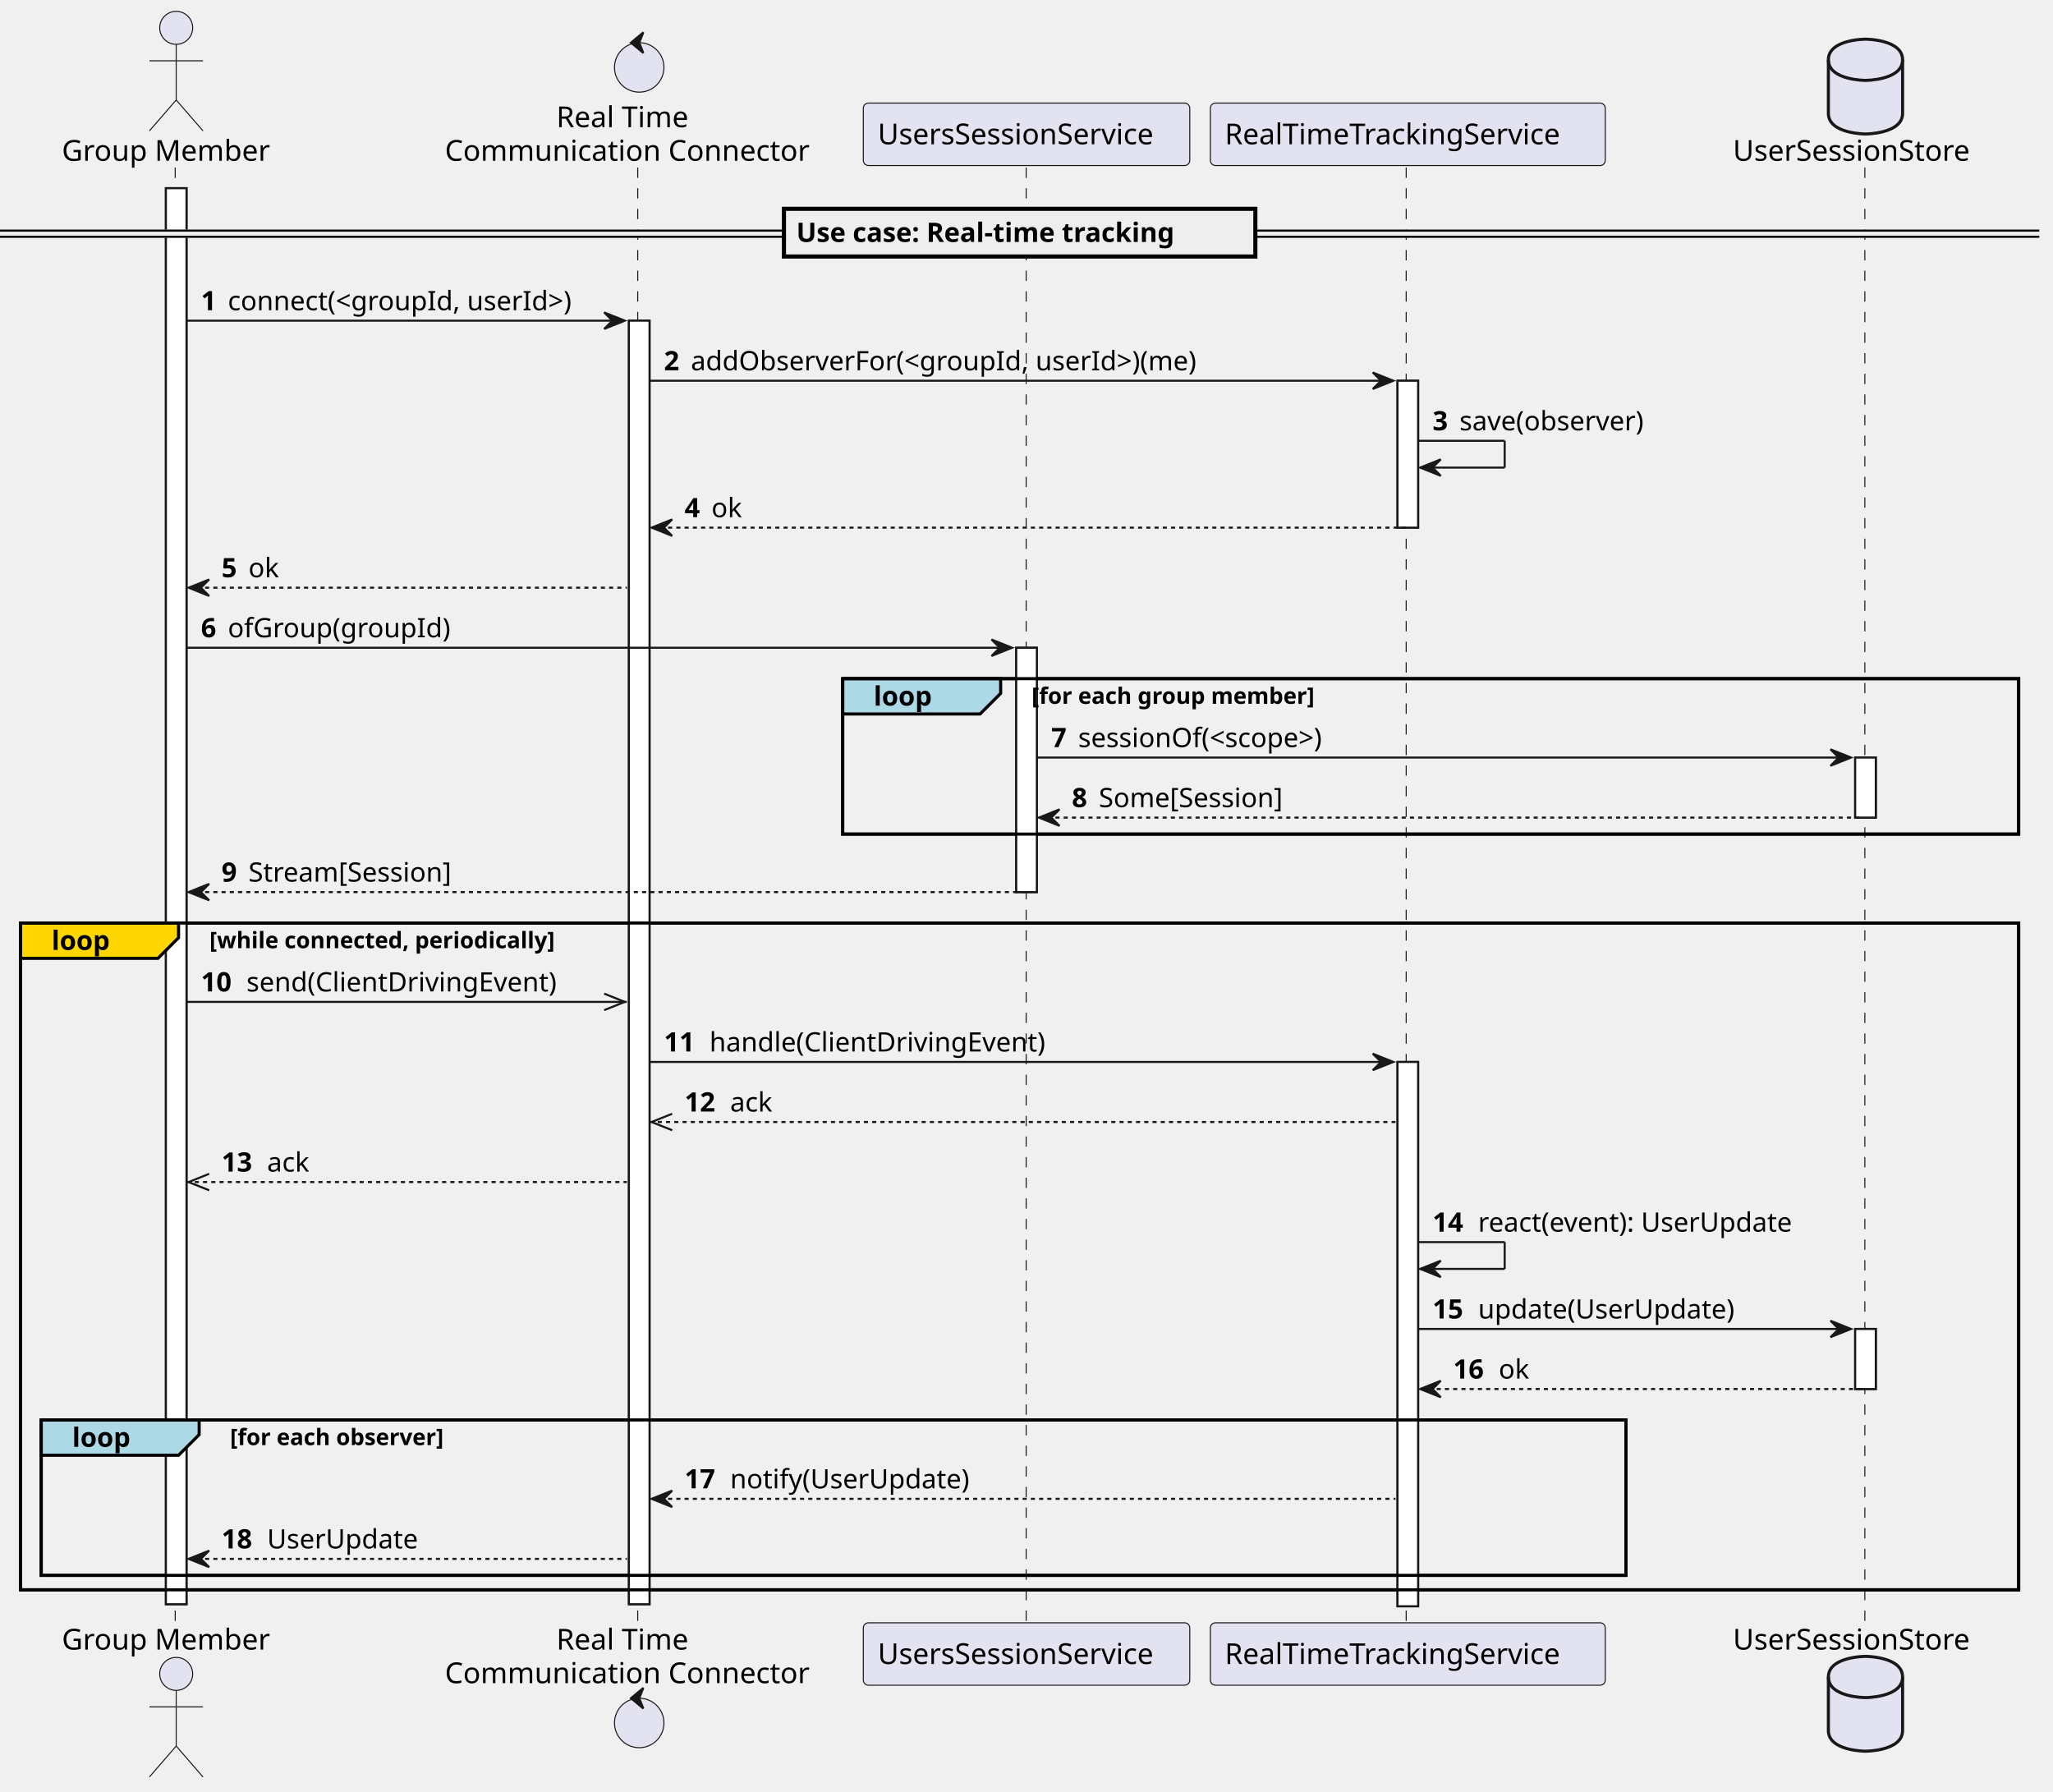
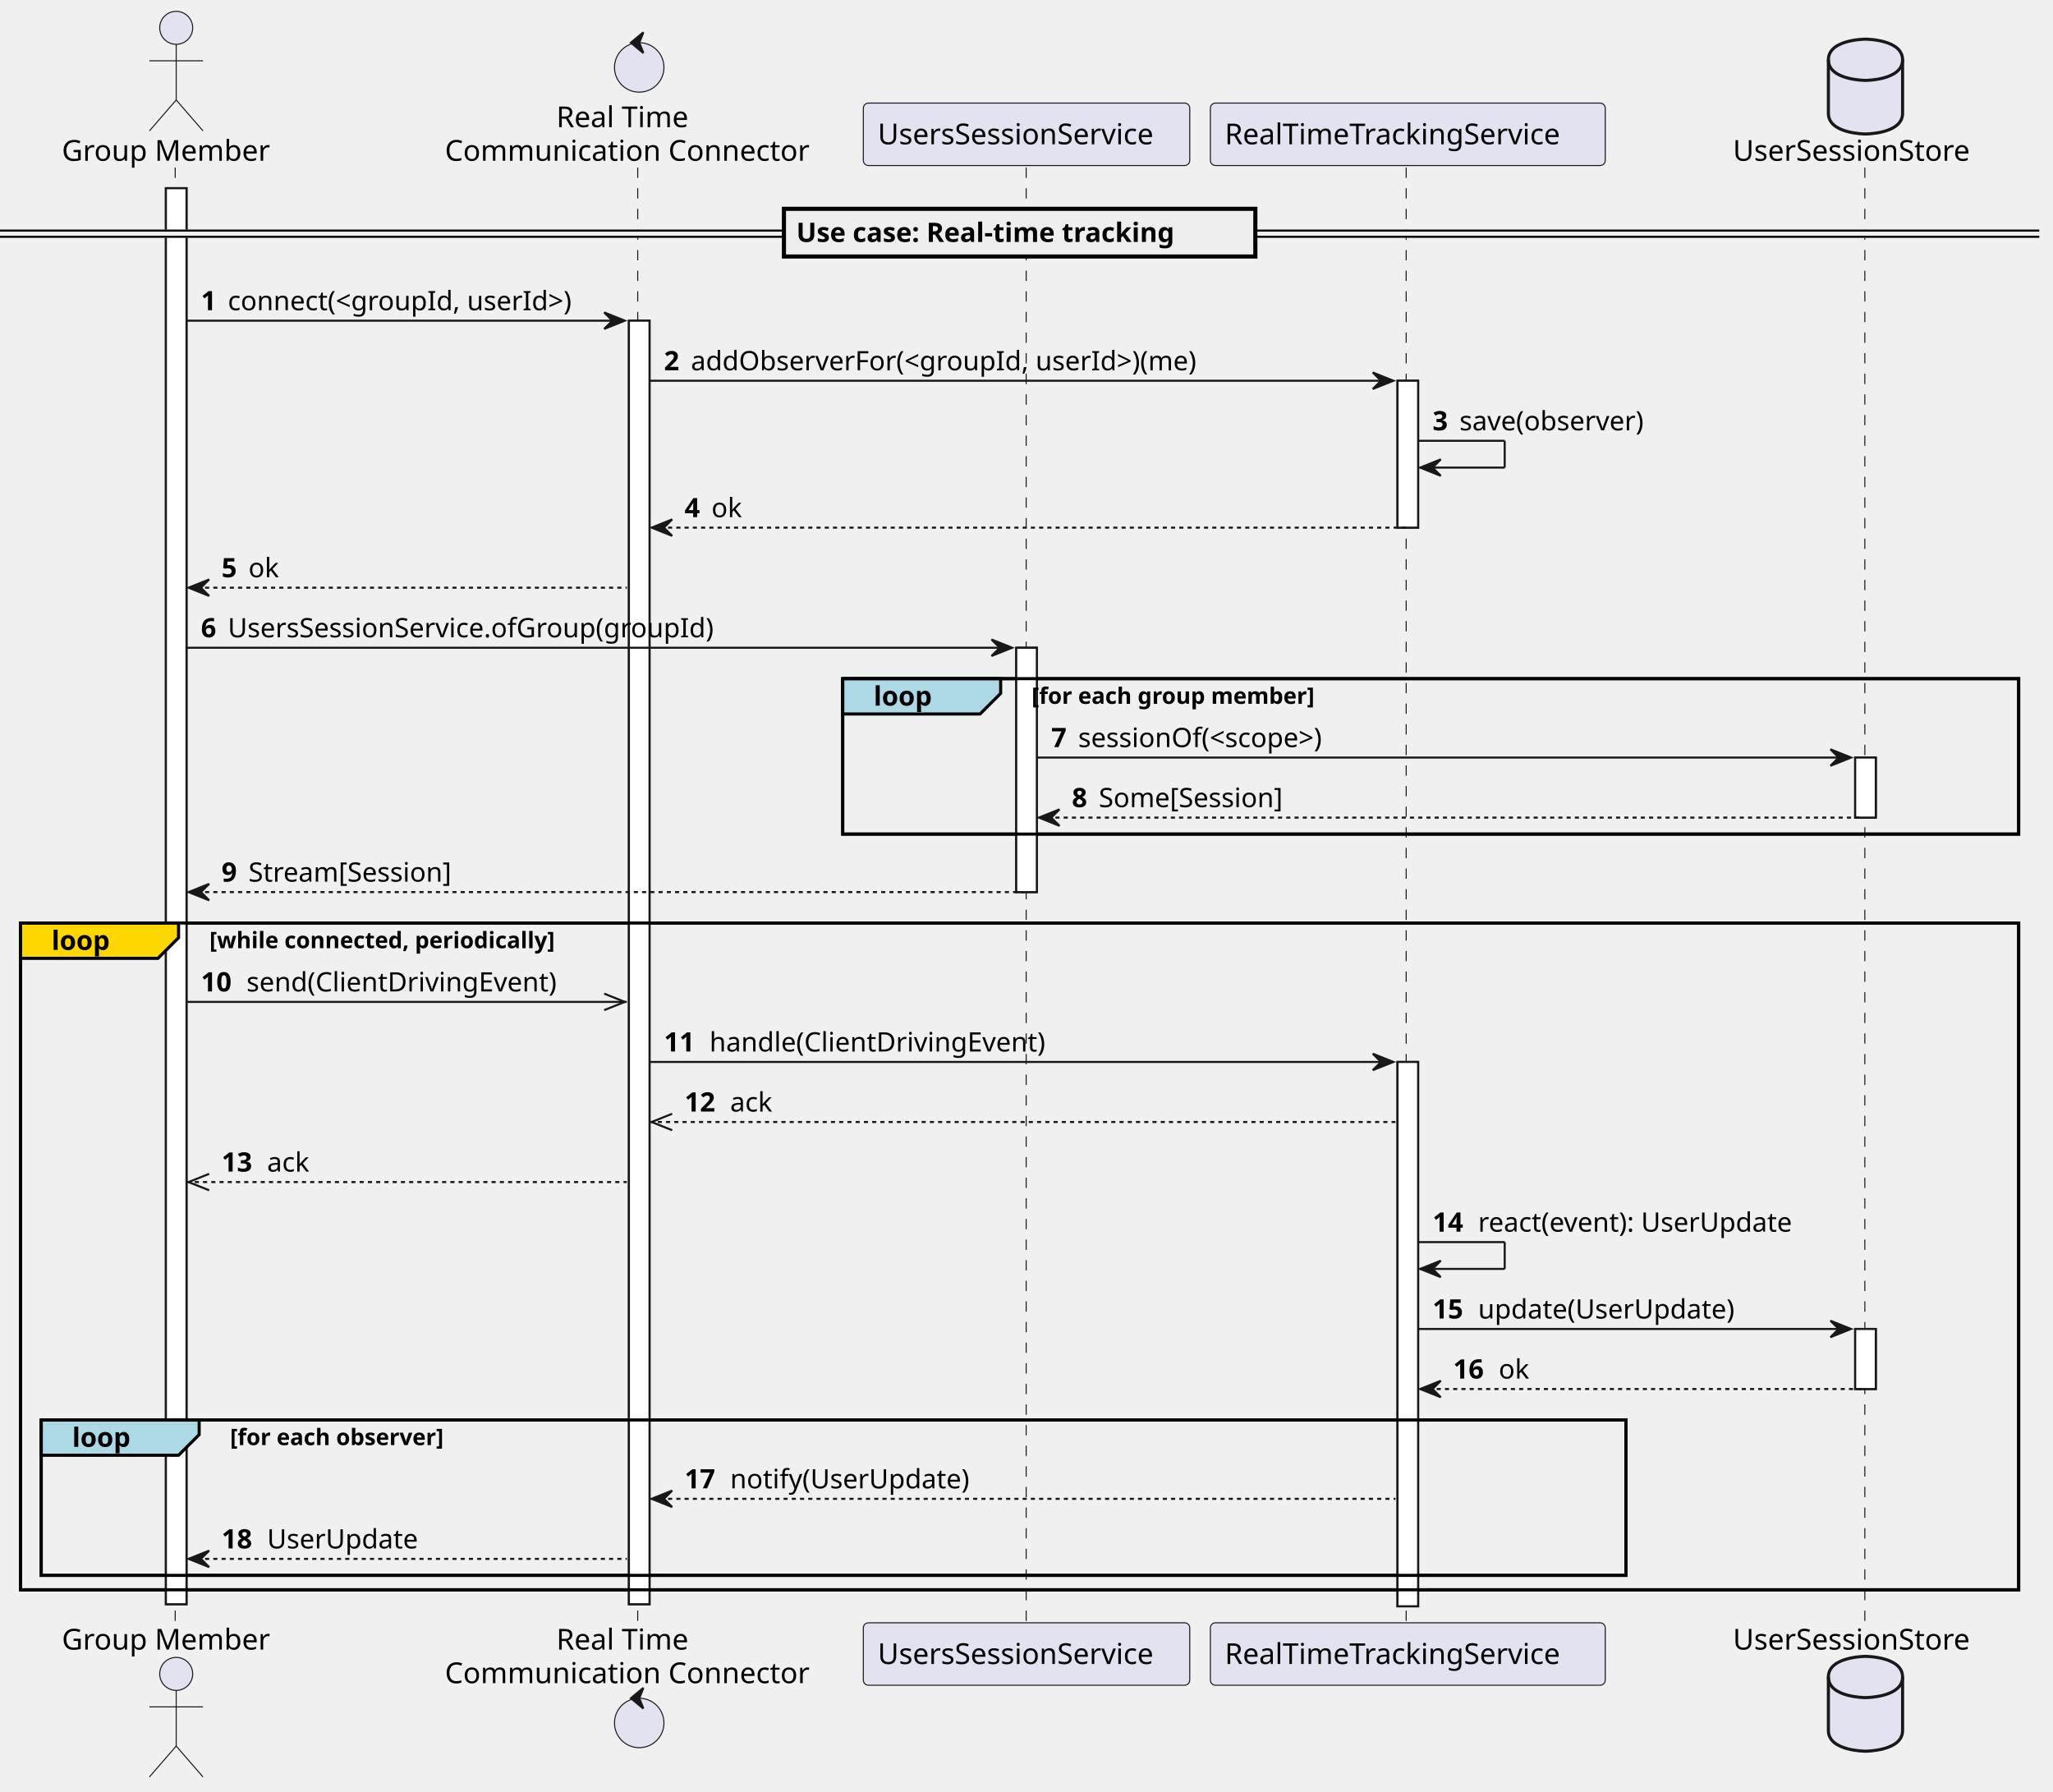
<svg xmlns="http://www.w3.org/2000/svg" contentStyleType="text/css" data-diagram-type="SEQUENCE" height="869px" preserveAspectRatio="none" style="width:996px;height:869px;background:#FFFFFF;" version="1.1" viewBox="0 0 996 869" width="996px" zoomAndPan="magnify">
  <defs />
  <g>
    <g>
      <rect fill="#FFFFFF" height="686.922" style="stroke:#181818;stroke-width:1;" width="10" x="80.483" y="91.297" />
    </g>
    <g>
      <rect fill="#FFFFFF" height="622.656" style="stroke:#181818;stroke-width:1;" width="10" x="305.112" y="155.562" />
    </g>
    <g>
      <rect fill="#FFFFFF" height="118.531" style="stroke:#181818;stroke-width:1;" width="10" x="493.02" y="314.227" />
    </g>
    <g>
      <rect fill="#FFFFFF" height="71.266" style="stroke:#181818;stroke-width:1;" width="10" x="677.993" y="184.695" />
    </g>
    <g>
      <rect fill="#FFFFFF" height="264.062" style="stroke:#181818;stroke-width:1;" width="10" x="677.993" y="515.156" />
    </g>
    <g>
      <rect fill="#FFFFFF" height="29.133" style="stroke:#181818;stroke-width:1;" width="10" x="900.03" y="367.492" />
    </g>
    <g>
      <rect fill="#FFFFFF" height="29.133" style="stroke:#181818;stroke-width:1;" width="10" x="900.03" y="644.688" />
    </g>
    <rect fill="none" height="75.398" style="stroke:#000000;stroke-width:1.5;" width="570.509" x="408.839" y="329.227" />
    <rect fill="none" height="323.461" style="stroke:#000000;stroke-width:1.5;" width="969.349" x="10" y="447.758" />
    <rect fill="none" height="75.398" style="stroke:#000000;stroke-width:1.5;" width="768.785" x="20" y="688.82" />
    <g>
      <rect fill="#000000" fill-opacity="0" height="706.922" width="8" x="81.483" y="81.297" />
      <line style="stroke:#181818;stroke-width:0.5;stroke-dasharray:5.0,5.0;" x1="85" x2="85" y1="81.297" y2="788.219" />
    </g>
    <g>
      <rect fill="#000000" fill-opacity="0" height="706.922" width="8" x="306.112" y="81.297" />
      <line style="stroke:#181818;stroke-width:0.5;stroke-dasharray:5.0,5.0;" x1="309.385" x2="309.385" y1="81.297" y2="788.219" />
    </g>
    <g>
      <rect fill="#000000" fill-opacity="0" height="706.922" width="8" x="494.02" y="81.297" />
      <line style="stroke:#181818;stroke-width:0.5;stroke-dasharray:5.0,5.0;" x1="497.839" x2="497.839" y1="81.297" y2="788.219" />
    </g>
    <g>
      <rect fill="#000000" fill-opacity="0" height="706.922" width="8" x="678.993" y="81.297" />
      <line style="stroke:#181818;stroke-width:0.5;stroke-dasharray:5.0,5.0;" x1="682.201" x2="682.201" y1="81.297" y2="788.219" />
    </g>
    <g>
      <rect fill="#000000" fill-opacity="0" height="706.922" width="8" x="901.03" y="81.297" />
      <line style="stroke:#181818;stroke-width:0.5;stroke-dasharray:5.0,5.0;" x1="904.712" x2="904.712" y1="81.297" y2="788.219" />
    </g>
    <g class="participant participant-head" data-participant="User">
      <text fill="#000000" font-family="sans-serif" font-size="14" lengthAdjust="spacing" textLength="104.966" x="30" y="77.995">Group Member</text>
      <ellipse cx="85.483" cy="13.5" fill="#E2E2F0" rx="8" ry="8" style="stroke:#181818;stroke-width:0.5;" />
      <path d="M85.483,21.5 L85.483,48.5 M72.483,29.5 L98.483,29.5 M85.483,48.5 L72.483,63.5 M85.483,48.5 L98.483,63.5" fill="none" style="stroke:#181818;stroke-width:0.5;" />
    </g>
    <g class="participant participant-tail" data-participant="User">
      <text fill="#000000" font-family="sans-serif" font-size="14" lengthAdjust="spacing" textLength="104.966" x="30" y="800.214">Group Member</text>
      <ellipse cx="85.483" cy="812.016" fill="#E2E2F0" rx="8" ry="8" style="stroke:#181818;stroke-width:0.5;" />
      <path d="M85.483,820.016 L85.483,847.016 M72.483,828.016 L98.483,828.016 M85.483,847.016 L72.483,862.016 M85.483,847.016 L98.483,862.016" fill="none" style="stroke:#181818;stroke-width:0.5;" />
    </g>
    <g class="participant participant-head" data-participant="RTC">
      <text fill="#000000" font-family="sans-serif" font-size="14" lengthAdjust="spacing" textLength="69.952" x="269.911" y="61.698">Real Time</text>
      <text fill="#000000" font-family="sans-serif" font-size="14" lengthAdjust="spacing" textLength="187.004" x="215.835" y="77.995">Communication Connector</text>
      <ellipse cx="310.112" cy="32.703" fill="#E2E2F0" rx="12" ry="12" style="stroke:#181818;stroke-width:0.5;" />
      <polygon fill="#181818" points="306.112,20.703,312.112,15.703,310.112,20.703,312.112,25.703,306.112,20.703" style="stroke:#181818;stroke-width:1;" />
    </g>
    <g class="participant participant-tail" data-participant="RTC">
      <text fill="#000000" font-family="sans-serif" font-size="14" lengthAdjust="spacing" textLength="69.952" x="269.911" y="800.214">Real Time</text>
      <text fill="#000000" font-family="sans-serif" font-size="14" lengthAdjust="spacing" textLength="187.004" x="215.835" y="816.511">Communication Connector</text>
      <ellipse cx="310.112" cy="835.812" fill="#E2E2F0" rx="12" ry="12" style="stroke:#181818;stroke-width:0.5;" />
      <polygon fill="#181818" points="306.112,823.812,312.112,818.812,310.112,823.812,312.112,828.812,306.112,823.812" style="stroke:#181818;stroke-width:1;" />
    </g>
    <g class="participant participant-head" data-participant="USS">
      <rect fill="#E2E2F0" height="30.297" rx="2.5" ry="2.5" style="stroke:#181818;stroke-width:0.5;" width="158.361" x="418.839" y="50" />
      <text fill="#000000" font-family="sans-serif" font-size="14" lengthAdjust="spacing" textLength="144.361" x="425.839" y="69.995">UsersSessionService</text>
    </g>
    <g class="participant participant-tail" data-participant="USS">
      <rect fill="#E2E2F0" height="30.297" rx="2.5" ry="2.5" style="stroke:#181818;stroke-width:0.5;" width="158.361" x="418.839" y="787.219" />
      <text fill="#000000" font-family="sans-serif" font-size="14" lengthAdjust="spacing" textLength="144.361" x="425.839" y="807.214">UsersSessionService</text>
    </g>
    <g class="participant participant-head" data-participant="RTT">
      <rect fill="#E2E2F0" height="30.297" rx="2.5" ry="2.5" style="stroke:#181818;stroke-width:0.5;" width="191.584" x="587.201" y="50" />
      <text fill="#000000" font-family="sans-serif" font-size="14" lengthAdjust="spacing" textLength="177.584" x="594.201" y="69.995">RealTimeTrackingService</text>
    </g>
    <g class="participant participant-tail" data-participant="RTT">
      <rect fill="#E2E2F0" height="30.297" rx="2.5" ry="2.5" style="stroke:#181818;stroke-width:0.5;" width="191.584" x="587.201" y="787.219" />
      <text fill="#000000" font-family="sans-serif" font-size="14" lengthAdjust="spacing" textLength="177.584" x="594.201" y="807.214">RealTimeTrackingService</text>
    </g>
    <g class="participant participant-head" data-participant="USSS">
      <text fill="#000000" font-family="sans-serif" font-size="14" lengthAdjust="spacing" textLength="122.637" x="840.712" y="77.995">UserSessionStore</text>
      <path d="M887.03,29 C887.03,19 905.03,19 905.03,19 C905.03,19 923.03,19 923.03,29 L923.03,55 C923.03,65 905.03,65 905.03,65 C905.03,65 887.03,65 887.03,55 L887.03,29" fill="#E2E2F0" style="stroke:#181818;stroke-width:1.5;" />
      <path d="M887.03,29 C887.03,39 905.03,39 905.03,39 C905.03,39 923.03,39 923.03,29" fill="none" style="stroke:#181818;stroke-width:1.5;" />
    </g>
    <g class="participant participant-tail" data-participant="USSS">
      <text fill="#000000" font-family="sans-serif" font-size="14" lengthAdjust="spacing" textLength="122.637" x="840.712" y="800.214">UserSessionStore</text>
      <path d="M887.03,813.516 C887.03,803.516 905.03,803.516 905.03,803.516 C905.03,803.516 923.03,803.516 923.03,813.516 L923.03,839.516 C923.03,849.516 905.03,849.516 905.03,849.516 C905.03,849.516 887.03,849.516 887.03,839.516 L887.03,813.516" fill="#E2E2F0" style="stroke:#181818;stroke-width:1.5;" />
      <path d="M887.03,813.516 C887.03,823.516 905.03,823.516 905.03,823.516 C905.03,823.516 923.03,823.516 923.03,813.516" fill="none" style="stroke:#181818;stroke-width:1.5;" />
    </g>
    <g>
      <rect fill="#FFFFFF" height="686.922" style="stroke:#181818;stroke-width:1;" width="10" x="80.483" y="91.297" />
    </g>
    <g>
      <rect fill="#FFFFFF" height="622.656" style="stroke:#181818;stroke-width:1;" width="10" x="305.112" y="155.562" />
    </g>
    <g>
      <rect fill="#FFFFFF" height="118.531" style="stroke:#181818;stroke-width:1;" width="10" x="493.02" y="314.227" />
    </g>
    <g>
      <rect fill="#FFFFFF" height="71.266" style="stroke:#181818;stroke-width:1;" width="10" x="677.993" y="184.695" />
    </g>
    <g>
      <rect fill="#FFFFFF" height="264.062" style="stroke:#181818;stroke-width:1;" width="10" x="677.993" y="515.156" />
    </g>
    <g>
      <rect fill="#FFFFFF" height="29.133" style="stroke:#181818;stroke-width:1;" width="10" x="900.03" y="367.492" />
    </g>
    <g>
      <rect fill="#FFFFFF" height="29.133" style="stroke:#181818;stroke-width:1;" width="10" x="900.03" y="644.688" />
    </g>
    <rect fill="#EEEEEE" height="3" style="stroke:#EEEEEE;stroke-width:1;" width="989.349" x="0" y="111.863" />
    <line style="stroke:#000000;stroke-width:1;" x1="0" x2="989.349" y1="111.863" y2="111.863" />
    <line style="stroke:#000000;stroke-width:1;" x1="0" x2="989.349" y1="114.863" y2="114.863" />
    <rect fill="#EEEEEE" height="23.133" style="stroke:#000000;stroke-width:2;" width="228.697" x="380.326" y="101.297" />
    <text fill="#000000" font-family="sans-serif" font-size="13" font-weight="bold" lengthAdjust="spacing" textLength="210.171" x="386.326" y="117.364">Use case: Real-time tracking</text>
    <g class="message" data-participant-1="User" data-participant-2="RTC">
      <polygon fill="#181818" points="293.112,151.562,303.112,155.562,293.112,159.562,297.112,155.562" style="stroke:#181818;stroke-width:1;" />
      <line style="stroke:#181818;stroke-width:1;" x1="90.483" x2="299.112" y1="155.562" y2="155.562" />
      <text fill="#000000" font-family="sans-serif" font-size="13" font-weight="bold" lengthAdjust="spacing" textLength="9.045" x="97.483" y="150.497">1</text>
      <text fill="#000000" font-family="sans-serif" font-size="13" lengthAdjust="spacing" textLength="182.584" x="110.528" y="150.497">connect(&lt;groupId, userId&gt;)</text>
    </g>
    <g class="message" data-participant-1="RTC" data-participant-2="RTT">
      <polygon fill="#181818" points="665.993,180.695,675.993,184.695,665.993,188.695,669.993,184.695" style="stroke:#181818;stroke-width:1;" />
      <line style="stroke:#181818;stroke-width:1;" x1="315.112" x2="671.993" y1="184.695" y2="184.695" />
      <text fill="#000000" font-family="sans-serif" font-size="13" font-weight="bold" lengthAdjust="spacing" textLength="9.045" x="322.112" y="179.629">2</text>
      <text fill="#000000" font-family="sans-serif" font-size="13" lengthAdjust="spacing" textLength="266.449" x="335.158" y="179.629">addObserverFor(&lt;groupId, userId&gt;)(me)</text>
    </g>
    <g class="message" data-participant-1="RTT" data-participant-2="RTT">
      <line style="stroke:#181818;stroke-width:1;" x1="687.993" x2="729.993" y1="213.828" y2="213.828" />
      <line style="stroke:#181818;stroke-width:1;" x1="729.993" x2="729.993" y1="213.828" y2="226.828" />
      <line style="stroke:#181818;stroke-width:1;" x1="688.993" x2="729.993" y1="226.828" y2="226.828" />
      <polygon fill="#181818" points="698.993,222.828,688.993,226.828,698.993,230.828,694.993,226.828" style="stroke:#181818;stroke-width:1;" />
      <text fill="#000000" font-family="sans-serif" font-size="13" font-weight="bold" lengthAdjust="spacing" textLength="9.045" x="694.993" y="208.762">3</text>
      <text fill="#000000" font-family="sans-serif" font-size="13" lengthAdjust="spacing" textLength="97.932" x="708.038" y="208.762">save(observer)</text>
    </g>
    <g class="message" data-participant-1="RTT" data-participant-2="RTC">
      <polygon fill="#181818" points="326.112,251.961,316.112,255.961,326.112,259.961,322.112,255.961" style="stroke:#181818;stroke-width:1;" />
      <line style="stroke:#181818;stroke-width:1;stroke-dasharray:2.0,2.0;" x1="320.112" x2="681.993" y1="255.961" y2="255.961" />
      <text fill="#000000" font-family="sans-serif" font-size="13" font-weight="bold" lengthAdjust="spacing" textLength="9.045" x="332.112" y="250.895">4</text>
      <text fill="#000000" font-family="sans-serif" font-size="13" lengthAdjust="spacing" textLength="15.482" x="345.158" y="250.895">ok</text>
    </g>
    <g class="message" data-participant-1="RTC" data-participant-2="User">
      <polygon fill="#181818" points="101.483,281.094,91.483,285.094,101.483,289.094,97.483,285.094" style="stroke:#181818;stroke-width:1;" />
      <line style="stroke:#181818;stroke-width:1;stroke-dasharray:2.0,2.0;" x1="95.483" x2="304.112" y1="285.094" y2="285.094" />
      <text fill="#000000" font-family="sans-serif" font-size="13" font-weight="bold" lengthAdjust="spacing" textLength="9.045" x="107.483" y="280.028">5</text>
      <text fill="#000000" font-family="sans-serif" font-size="13" lengthAdjust="spacing" textLength="15.482" x="120.528" y="280.028">ok</text>
    </g>
    <g class="message" data-participant-1="User" data-participant-2="USS">
      <polygon fill="#181818" points="481.02,310.227,491.02,314.227,481.02,318.227,485.02,314.227" style="stroke:#181818;stroke-width:1;" />
      <line style="stroke:#181818;stroke-width:1;" x1="90.483" x2="487.02" y1="314.227" y2="314.227" />
      <text fill="#000000" font-family="sans-serif" font-size="13" font-weight="bold" lengthAdjust="spacing" textLength="9.045" x="97.483" y="309.161">6</text>
-       <text fill="#000000" font-family="sans-serif" font-size="13" lengthAdjust="spacing" textLength="112.665" x="110.528" y="309.161">ofGroup(groupId)</text>
+       <text fill="#000000" font-family="sans-serif" font-size="13" lengthAdjust="spacing" textLength="250.847" x="110.528" y="309.161">UsersSessionService.ofGroup(groupId)</text>
    </g>
    <path d="M408.839,329.227 L485.463,329.227 L485.463,336.359 L475.463,346.359 L408.839,346.359 L408.839,329.227" fill="#ADD8E6" style="stroke:#000000;stroke-width:1.5;" />
    <rect fill="none" height="75.398" style="stroke:#000000;stroke-width:1.5;" width="570.509" x="408.839" y="329.227" />
    <text fill="#000000" font-family="sans-serif" font-size="13" font-weight="bold" lengthAdjust="spacing" textLength="31.624" x="423.839" y="342.293">loop</text>
    <text fill="#000000" font-family="sans-serif" font-size="11" font-weight="bold" lengthAdjust="spacing" textLength="156.25" x="500.463" y="341.437">[for each group member]</text>
    <g class="message" data-participant-1="USS" data-participant-2="USSS">
      <polygon fill="#181818" points="888.03,363.492,898.03,367.492,888.03,371.492,892.03,367.492" style="stroke:#181818;stroke-width:1;" />
      <line style="stroke:#181818;stroke-width:1;" x1="503.02" x2="894.03" y1="367.492" y2="367.492" />
      <text fill="#000000" font-family="sans-serif" font-size="13" font-weight="bold" lengthAdjust="spacing" textLength="9.045" x="510.02" y="362.426">7</text>
      <text fill="#000000" font-family="sans-serif" font-size="13" lengthAdjust="spacing" textLength="132.983" x="523.065" y="362.426">sessionOf(&lt;scope&gt;)</text>
    </g>
    <g class="message" data-participant-1="USSS" data-participant-2="USS">
      <polygon fill="#181818" points="514.02,392.625,504.02,396.625,514.02,400.625,510.02,396.625" style="stroke:#181818;stroke-width:1;" />
      <line style="stroke:#181818;stroke-width:1;stroke-dasharray:2.0,2.0;" x1="508.02" x2="904.03" y1="396.625" y2="396.625" />
      <text fill="#000000" font-family="sans-serif" font-size="13" font-weight="bold" lengthAdjust="spacing" textLength="9.045" x="520.02" y="391.559">8</text>
      <text fill="#000000" font-family="sans-serif" font-size="13" lengthAdjust="spacing" textLength="96.611" x="533.065" y="391.559">Some[Session]</text>
    </g>
    <g class="message" data-participant-1="USS" data-participant-2="User">
      <polygon fill="#181818" points="101.483,428.758,91.483,432.758,101.483,436.758,97.483,432.758" style="stroke:#181818;stroke-width:1;" />
      <line style="stroke:#181818;stroke-width:1;stroke-dasharray:2.0,2.0;" x1="95.483" x2="497.02" y1="432.758" y2="432.758" />
      <text fill="#000000" font-family="sans-serif" font-size="13" font-weight="bold" lengthAdjust="spacing" textLength="9.045" x="107.483" y="427.692">9</text>
      <text fill="#000000" font-family="sans-serif" font-size="13" lengthAdjust="spacing" textLength="107.066" x="120.528" y="427.692">Stream[Session]</text>
    </g>
    <path d="M10,447.758 L86.624,447.758 L86.624,454.891 L76.624,464.891 L10,464.891 L10,447.758" fill="#FFD700" style="stroke:#000000;stroke-width:1.5;" />
    <rect fill="none" height="323.461" style="stroke:#000000;stroke-width:1.5;" width="969.349" x="10" y="447.758" />
    <text fill="#000000" font-family="sans-serif" font-size="13" font-weight="bold" lengthAdjust="spacing" textLength="31.624" x="25" y="460.825">loop</text>
    <text fill="#000000" font-family="sans-serif" font-size="11" font-weight="bold" lengthAdjust="spacing" textLength="191.587" x="101.624" y="459.968">[while connected, periodically]</text>
    <g class="message" data-participant-1="User" data-participant-2="RTC">
      <line style="stroke:#181818;stroke-width:1;" x1="303.112" x2="293.112" y1="486.023" y2="482.023" />
      <line style="stroke:#181818;stroke-width:1;" x1="303.112" x2="293.112" y1="486.023" y2="490.023" />
      <line style="stroke:#181818;stroke-width:1;" x1="90.483" x2="304.112" y1="486.023" y2="486.023" />
      <text fill="#000000" font-family="sans-serif" font-size="13" font-weight="bold" lengthAdjust="spacing" textLength="18.091" x="97.483" y="480.957">10</text>
      <text fill="#000000" font-family="sans-serif" font-size="13" lengthAdjust="spacing" textLength="163.046" x="119.574" y="480.957">send(ClientDrivingEvent)</text>
    </g>
    <g class="message" data-participant-1="RTC" data-participant-2="RTT">
      <polygon fill="#181818" points="665.993,511.156,675.993,515.156,665.993,519.156,669.993,515.156" style="stroke:#181818;stroke-width:1;" />
      <line style="stroke:#181818;stroke-width:1;" x1="315.112" x2="671.993" y1="515.156" y2="515.156" />
      <text fill="#000000" font-family="sans-serif" font-size="13" font-weight="bold" lengthAdjust="spacing" textLength="18.091" x="322.112" y="510.09">11</text>
      <text fill="#000000" font-family="sans-serif" font-size="13" lengthAdjust="spacing" textLength="176.09" x="344.203" y="510.09">handle(ClientDrivingEvent)</text>
    </g>
    <g class="message" data-participant-1="RTT" data-participant-2="RTC">
      <line style="stroke:#181818;stroke-width:1;" x1="316.112" x2="326.112" y1="544.289" y2="540.289" />
      <line style="stroke:#181818;stroke-width:1;" x1="316.112" x2="326.112" y1="544.289" y2="548.289" />
      <line style="stroke:#181818;stroke-width:1;stroke-dasharray:2.0,2.0;" x1="315.112" x2="676.993" y1="544.289" y2="544.289" />
      <text fill="#000000" font-family="sans-serif" font-size="13" font-weight="bold" lengthAdjust="spacing" textLength="18.091" x="332.112" y="539.223">12</text>
      <text fill="#000000" font-family="sans-serif" font-size="13" lengthAdjust="spacing" textLength="22.642" x="354.203" y="539.223">ack</text>
    </g>
    <g class="message" data-participant-1="RTC" data-participant-2="User">
      <line style="stroke:#181818;stroke-width:1;" x1="91.483" x2="101.483" y1="573.422" y2="569.422" />
      <line style="stroke:#181818;stroke-width:1;" x1="91.483" x2="101.483" y1="573.422" y2="577.422" />
      <line style="stroke:#181818;stroke-width:1;stroke-dasharray:2.0,2.0;" x1="90.483" x2="304.112" y1="573.422" y2="573.422" />
      <text fill="#000000" font-family="sans-serif" font-size="13" font-weight="bold" lengthAdjust="spacing" textLength="18.091" x="107.483" y="568.356">13</text>
      <text fill="#000000" font-family="sans-serif" font-size="13" lengthAdjust="spacing" textLength="22.642" x="129.574" y="568.356">ack</text>
    </g>
    <g class="message" data-participant-1="RTT" data-participant-2="RTT">
      <line style="stroke:#181818;stroke-width:1;" x1="687.993" x2="729.993" y1="602.555" y2="602.555" />
      <line style="stroke:#181818;stroke-width:1;" x1="729.993" x2="729.993" y1="602.555" y2="615.555" />
      <line style="stroke:#181818;stroke-width:1;" x1="688.993" x2="729.993" y1="615.555" y2="615.555" />
      <polygon fill="#181818" points="698.993,611.555,688.993,615.555,698.993,619.555,694.993,615.555" style="stroke:#181818;stroke-width:1;" />
      <text fill="#000000" font-family="sans-serif" font-size="13" font-weight="bold" lengthAdjust="spacing" textLength="18.091" x="694.993" y="597.489">14</text>
      <text fill="#000000" font-family="sans-serif" font-size="13" lengthAdjust="spacing" textLength="165.947" x="717.083" y="597.489">react(event): UserUpdate</text>
    </g>
    <g class="message" data-participant-1="RTT" data-participant-2="USSS">
      <polygon fill="#181818" points="888.03,640.688,898.03,644.688,888.03,648.688,892.03,644.688" style="stroke:#181818;stroke-width:1;" />
      <line style="stroke:#181818;stroke-width:1;" x1="687.993" x2="894.03" y1="644.688" y2="644.688" />
      <text fill="#000000" font-family="sans-serif" font-size="13" font-weight="bold" lengthAdjust="spacing" textLength="18.091" x="694.993" y="639.622">15</text>
      <text fill="#000000" font-family="sans-serif" font-size="13" lengthAdjust="spacing" textLength="132.66" x="717.083" y="639.622">update(UserUpdate)</text>
    </g>
    <g class="message" data-participant-1="USSS" data-participant-2="RTT">
      <polygon fill="#181818" points="698.993,669.82,688.993,673.82,698.993,677.82,694.993,673.82" style="stroke:#181818;stroke-width:1;" />
      <line style="stroke:#181818;stroke-width:1;stroke-dasharray:2.0,2.0;" x1="692.993" x2="904.03" y1="673.82" y2="673.82" />
      <text fill="#000000" font-family="sans-serif" font-size="13" font-weight="bold" lengthAdjust="spacing" textLength="18.091" x="704.993" y="668.754">16</text>
      <text fill="#000000" font-family="sans-serif" font-size="13" lengthAdjust="spacing" textLength="15.482" x="727.083" y="668.754">ok</text>
    </g>
    <path d="M20,688.82 L96.624,688.82 L96.624,695.953 L86.624,705.953 L20,705.953 L20,688.82" fill="#ADD8E6" style="stroke:#000000;stroke-width:1.5;" />
    <rect fill="none" height="75.398" style="stroke:#000000;stroke-width:1.5;" width="768.785" x="20" y="688.82" />
    <text fill="#000000" font-family="sans-serif" font-size="13" font-weight="bold" lengthAdjust="spacing" textLength="31.624" x="35" y="701.887">loop</text>
    <text fill="#000000" font-family="sans-serif" font-size="11" font-weight="bold" lengthAdjust="spacing" textLength="119.636" x="111.624" y="701.031">[for each observer]</text>
    <g class="message" data-participant-1="RTT" data-participant-2="RTC">
      <polygon fill="#181818" points="326.112,723.086,316.112,727.086,326.112,731.086,322.112,727.086" style="stroke:#181818;stroke-width:1;" />
      <line style="stroke:#181818;stroke-width:1;stroke-dasharray:2.0,2.0;" x1="320.112" x2="676.993" y1="727.086" y2="727.086" />
      <text fill="#000000" font-family="sans-serif" font-size="13" font-weight="bold" lengthAdjust="spacing" textLength="18.091" x="332.112" y="722.02">17</text>
      <text fill="#000000" font-family="sans-serif" font-size="13" lengthAdjust="spacing" textLength="124.027" x="354.203" y="722.02">notify(UserUpdate)</text>
    </g>
    <g class="message" data-participant-1="RTC" data-participant-2="User">
      <polygon fill="#181818" points="101.483,752.219,91.483,756.219,101.483,760.219,97.483,756.219" style="stroke:#181818;stroke-width:1;" />
      <line style="stroke:#181818;stroke-width:1;stroke-dasharray:2.0,2.0;" x1="95.483" x2="304.112" y1="756.219" y2="756.219" />
      <text fill="#000000" font-family="sans-serif" font-size="13" font-weight="bold" lengthAdjust="spacing" textLength="18.091" x="107.483" y="751.153">18</text>
      <text fill="#000000" font-family="sans-serif" font-size="13" lengthAdjust="spacing" textLength="76.711" x="129.574" y="751.153">UserUpdate</text>
    </g>
  </g>
</svg>
